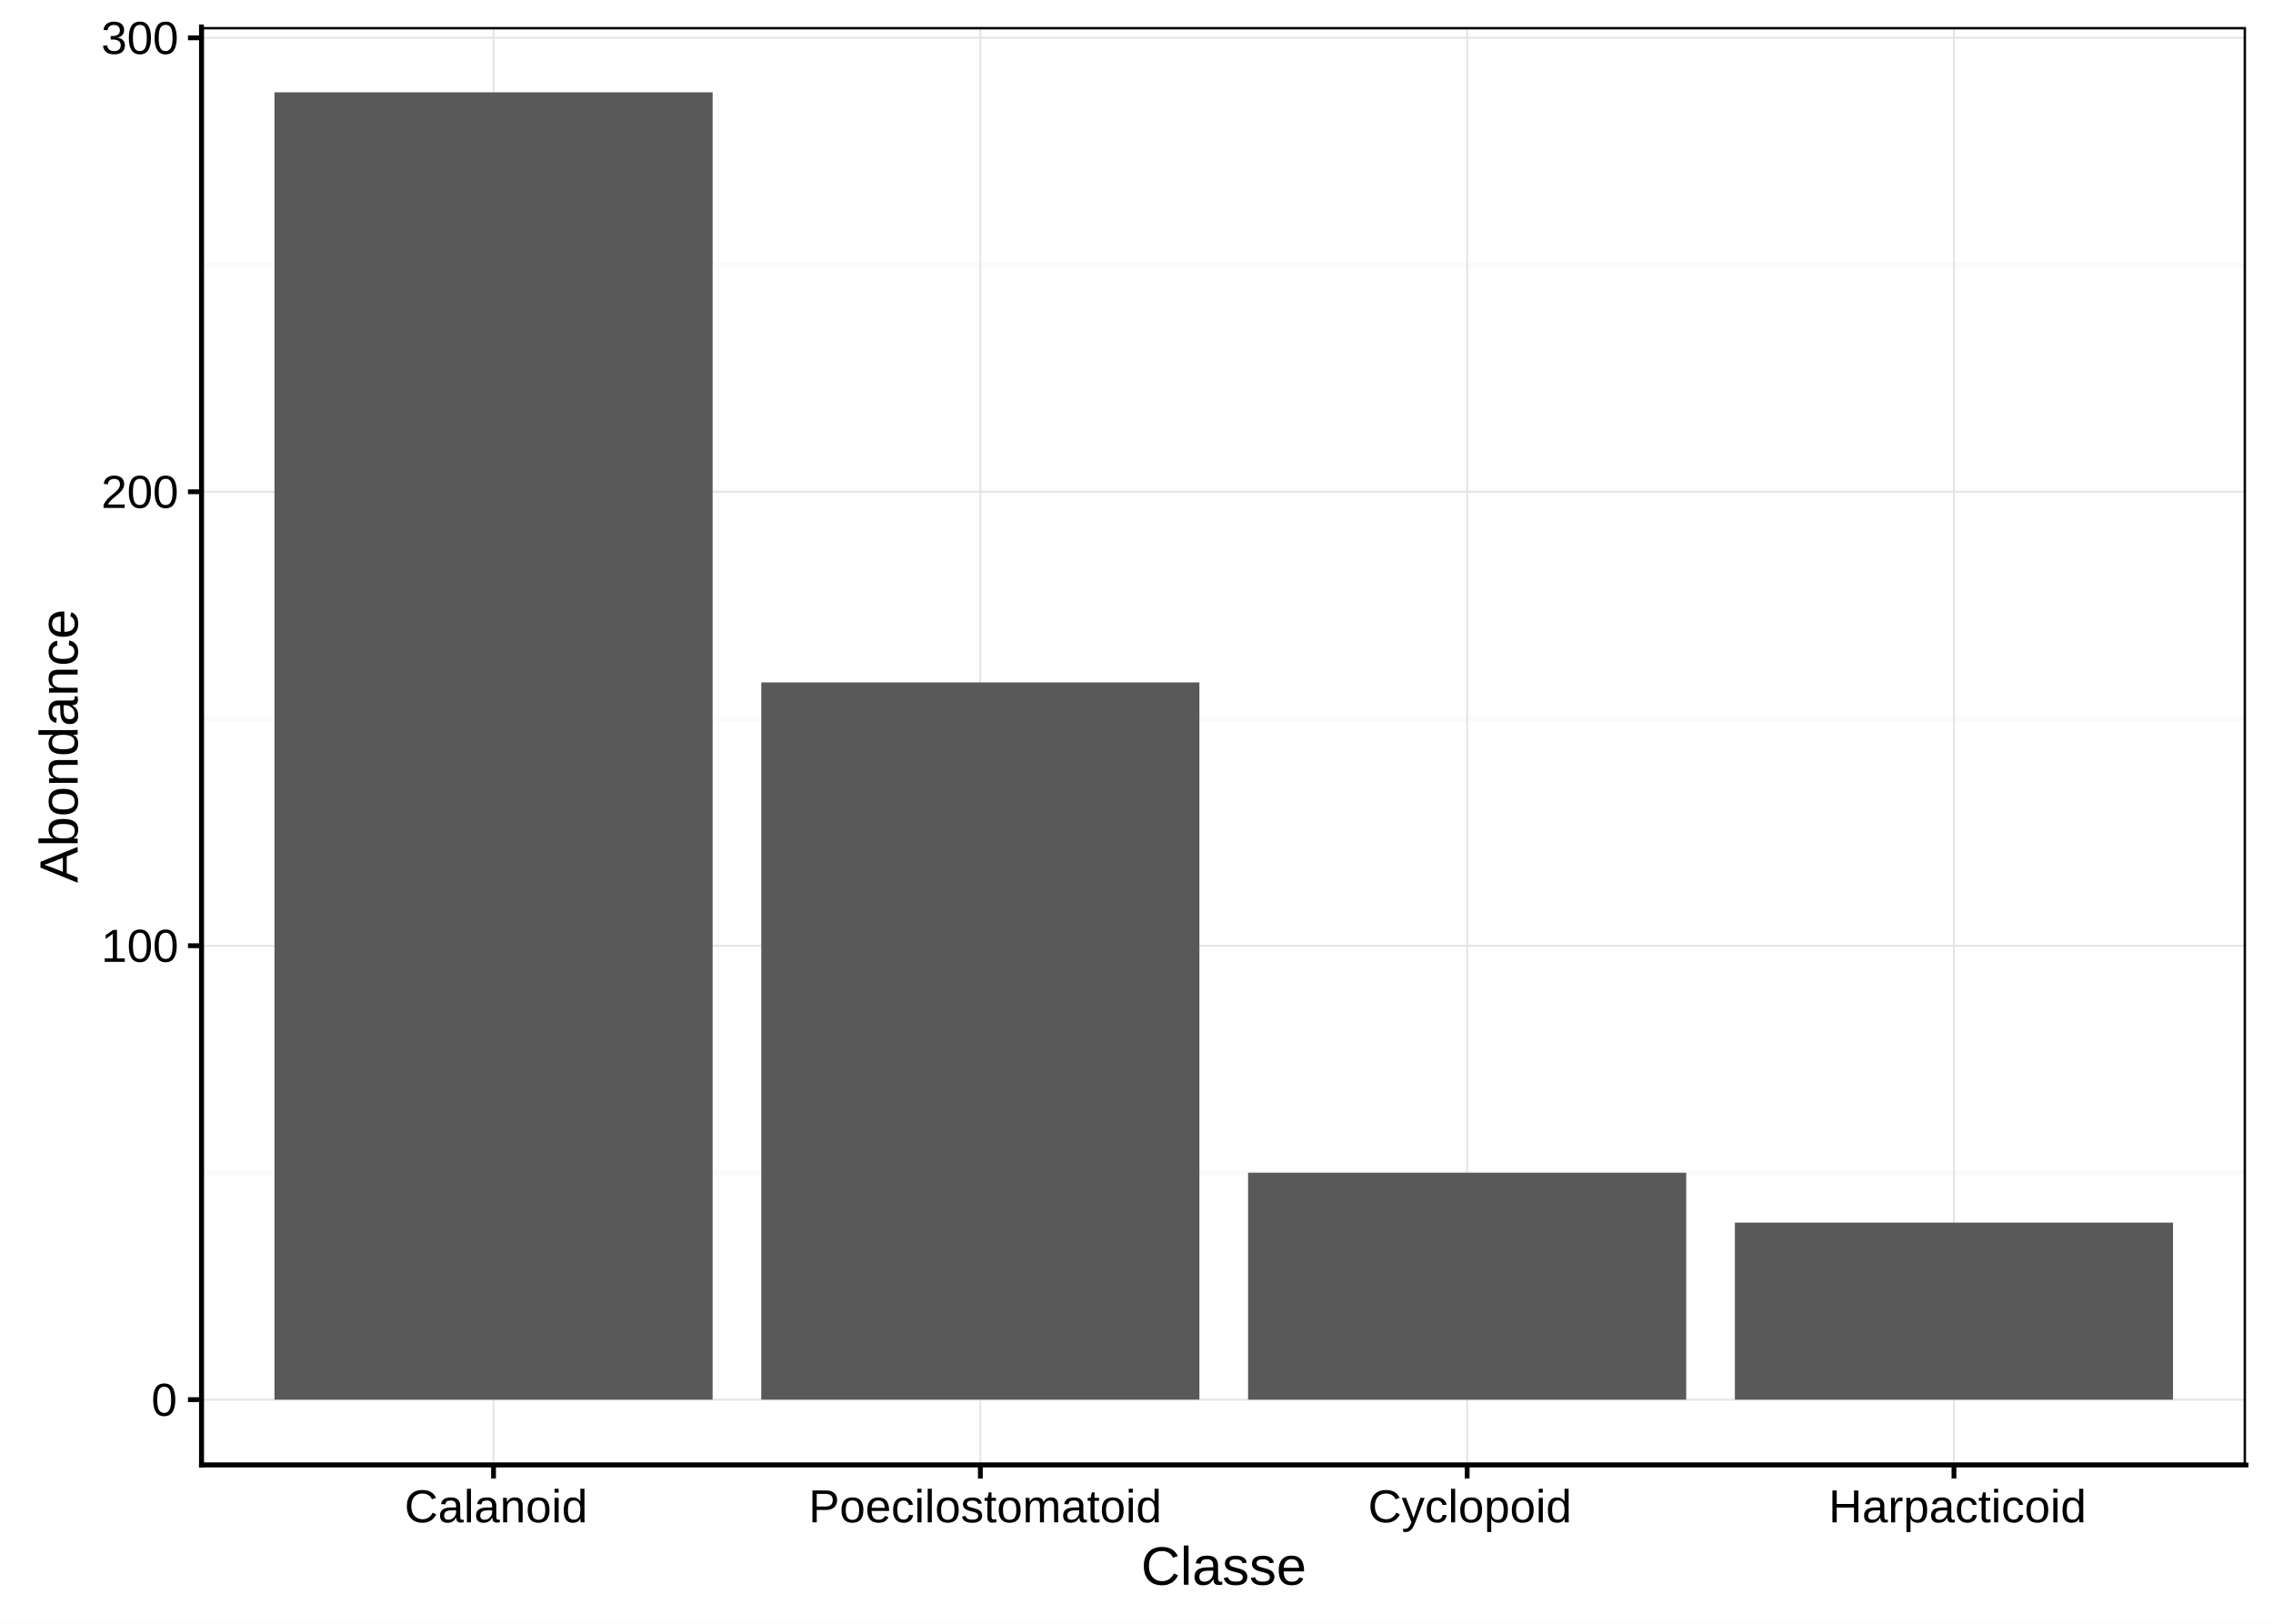
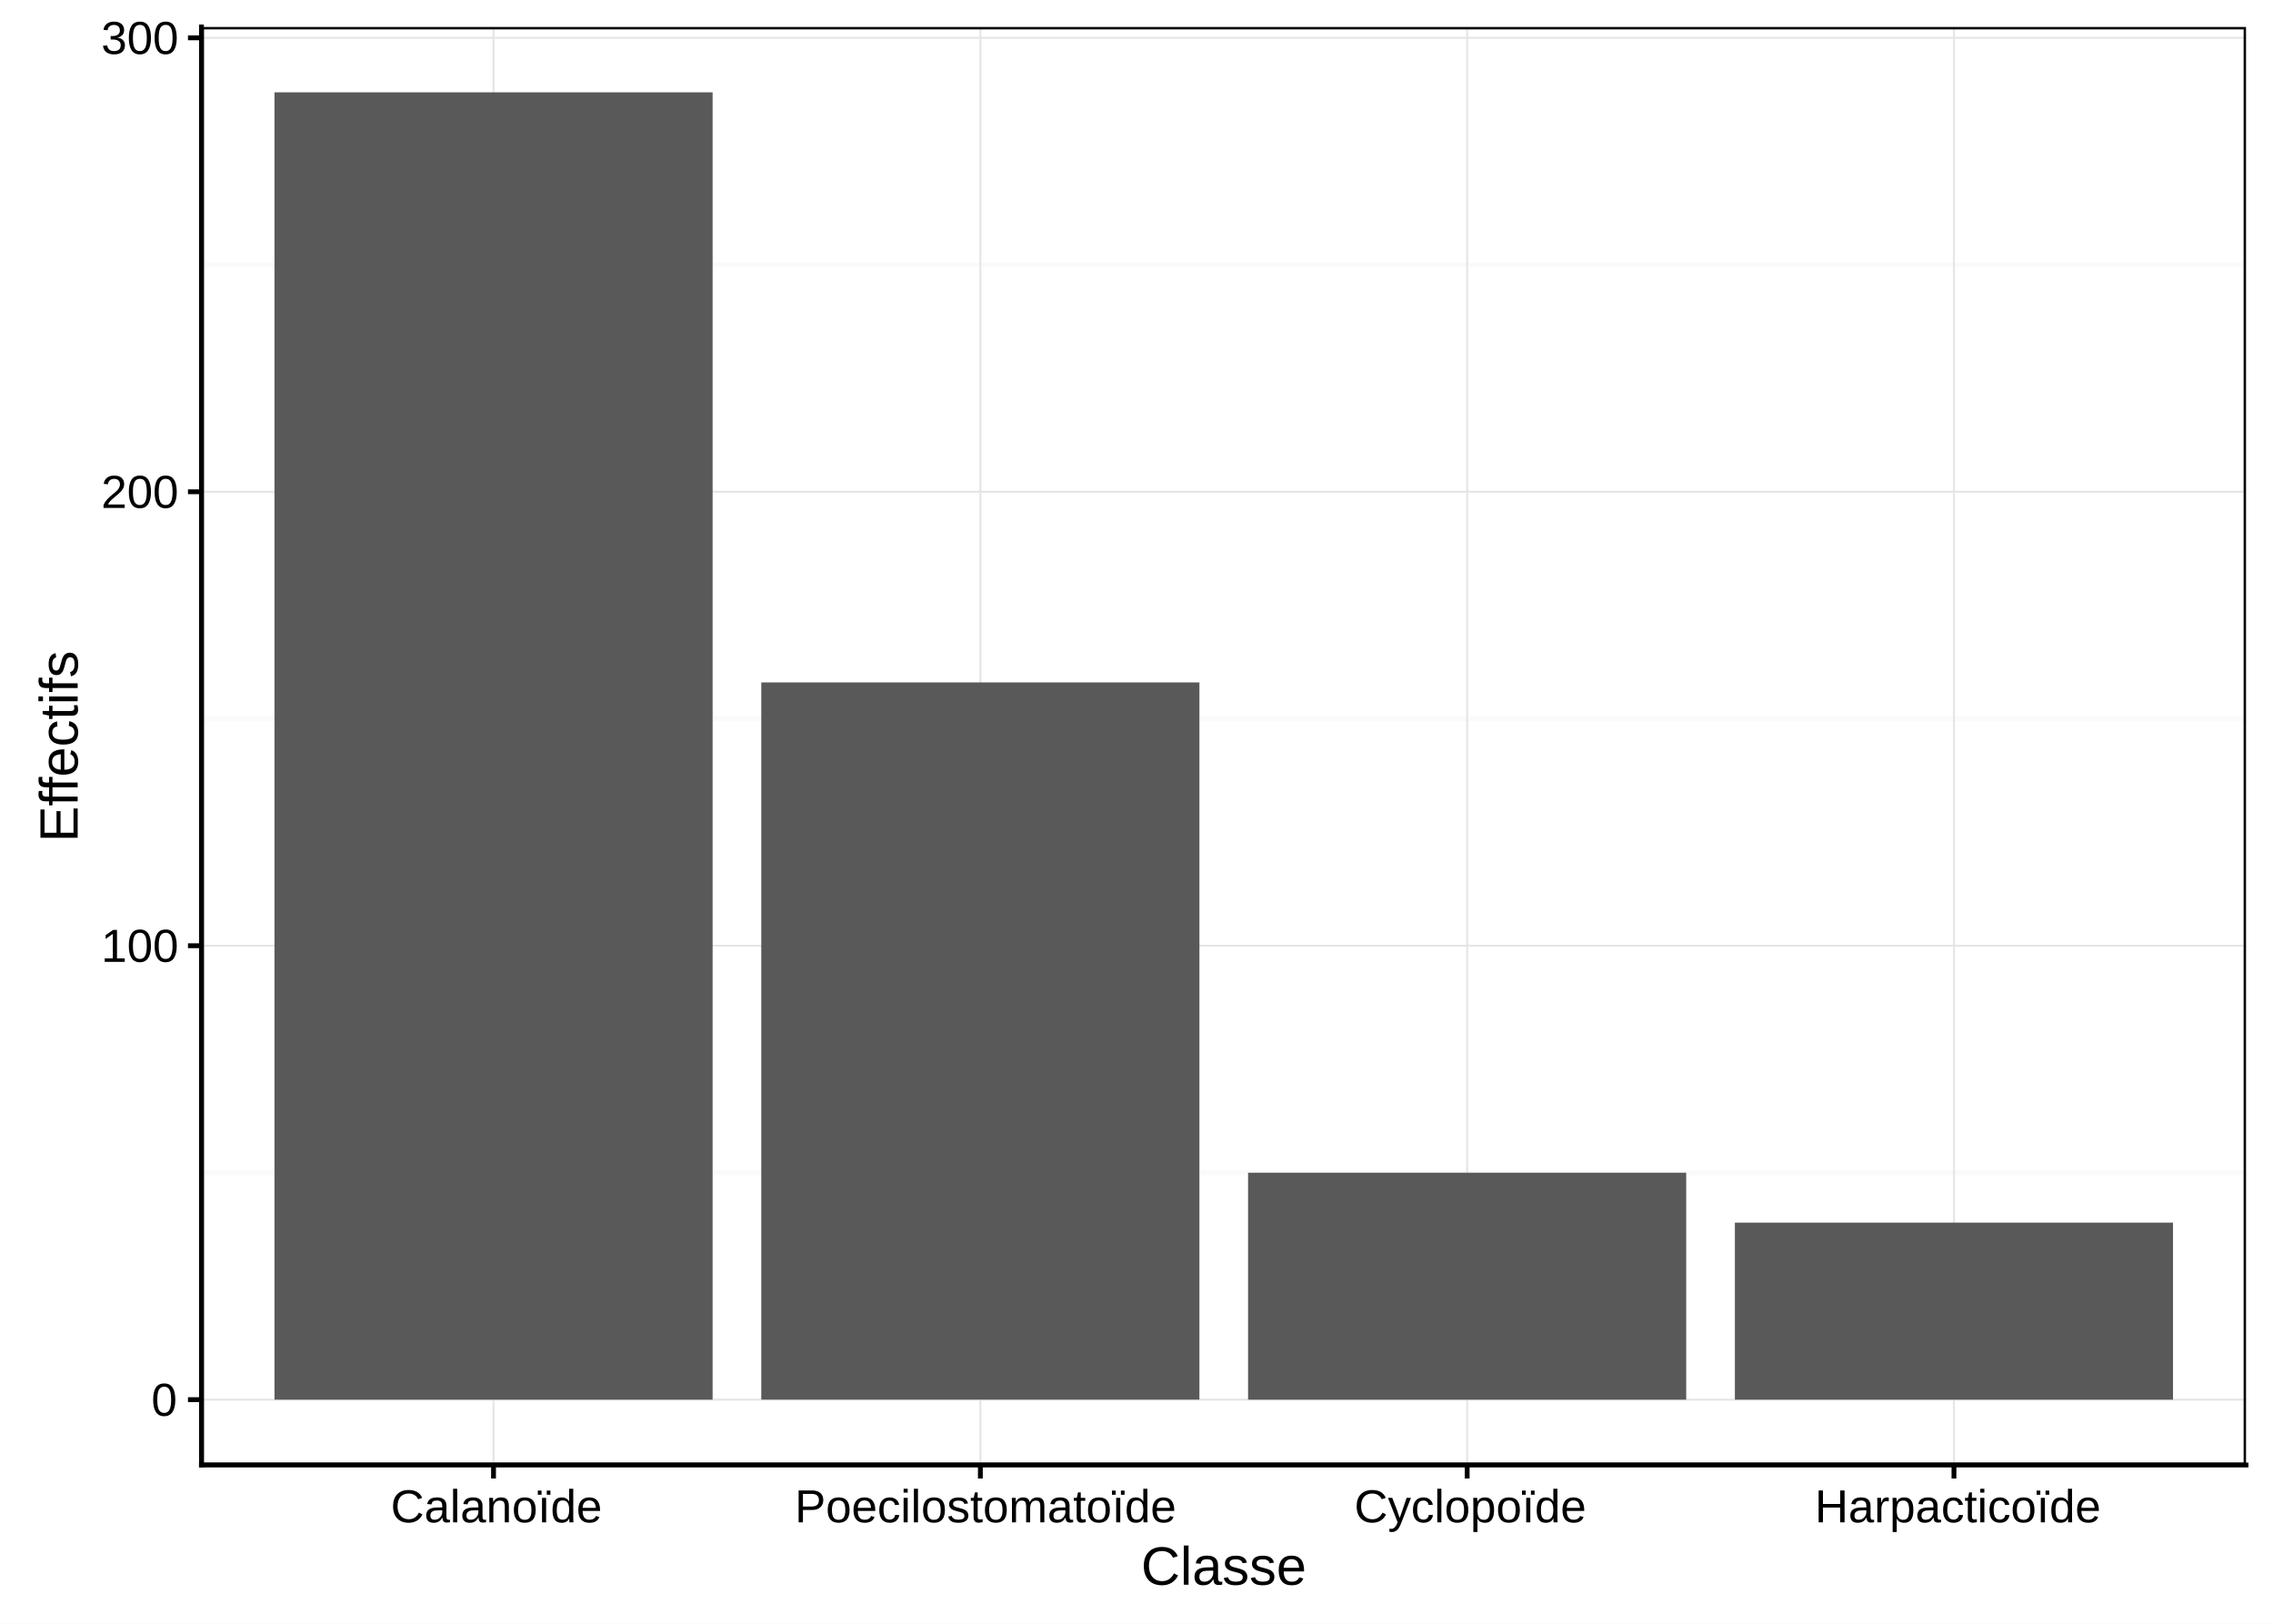
<svg xmlns="http://www.w3.org/2000/svg" viewBox="0 0 504.00 360.00">
  <defs>
    <style type="text/css">
    line, polyline, path, rect, circle {
      fill: none;
      stroke: #000000;
      stroke-linecap: round;
      stroke-linejoin: round;
      stroke-miterlimit: 10.00;
    }
  </style>
  </defs>
  <rect width="100%" height="100%" style="stroke: none; fill: #FFFFFF;" />
  <rect x="0.00" y="0.00" width="504.00" height="360.00" style="stroke-width: 0.00; stroke: none;" />
  <defs>
    <clipPath id="cpNDQuNjcwM3w0OTguMDIyfDMyNC44MXw1Ljk3NzU4">
      <rect x="44.67" y="5.98" width="453.35" height="318.83" />
    </clipPath>
  </defs>
  <rect x="44.67" y="5.98" width="453.35" height="318.83" style="stroke-width: 0.00; stroke: none; fill: #FFFFFF;" clip-path="url(#cpNDQuNjcwM3w0OTguMDIyfDMyNC44MXw1Ljk3NzU4)" />
  <polyline points="44.67,260.00 498.02,260.00 " style="stroke-width: 1.07; stroke: #FAFAFA; stroke-linecap: butt;" clip-path="url(#cpNDQuNjcwM3w0OTguMDIyfDMyNC44MXw1Ljk3NzU4)" />
  <polyline points="44.67,159.36 498.02,159.36 " style="stroke-width: 1.07; stroke: #FAFAFA; stroke-linecap: butt;" clip-path="url(#cpNDQuNjcwM3w0OTguMDIyfDMyNC44MXw1Ljk3NzU4)" />
  <polyline points="44.67,58.71 498.02,58.71 " style="stroke-width: 1.07; stroke: #FAFAFA; stroke-linecap: butt;" clip-path="url(#cpNDQuNjcwM3w0OTguMDIyfDMyNC44MXw1Ljk3NzU4)" />
  <polyline points="44.67,310.32 498.02,310.32 " style="stroke-width: 0.43; stroke: #E5E5E5; stroke-linecap: butt;" clip-path="url(#cpNDQuNjcwM3w0OTguMDIyfDMyNC44MXw1Ljk3NzU4)" />
  <polyline points="44.67,209.68 498.02,209.68 " style="stroke-width: 0.43; stroke: #E5E5E5; stroke-linecap: butt;" clip-path="url(#cpNDQuNjcwM3w0OTguMDIyfDMyNC44MXw1Ljk3NzU4)" />
  <polyline points="44.67,109.03 498.02,109.03 " style="stroke-width: 0.43; stroke: #E5E5E5; stroke-linecap: butt;" clip-path="url(#cpNDQuNjcwM3w0OTguMDIyfDMyNC44MXw1Ljk3NzU4)" />
  <polyline points="44.67,8.39 498.02,8.39 " style="stroke-width: 0.43; stroke: #E5E5E5; stroke-linecap: butt;" clip-path="url(#cpNDQuNjcwM3w0OTguMDIyfDMyNC44MXw1Ljk3NzU4)" />
  <polyline points="109.43,324.81 109.43,5.98 " style="stroke-width: 0.43; stroke: #E5E5E5; stroke-linecap: butt;" clip-path="url(#cpNDQuNjcwM3w0OTguMDIyfDMyNC44MXw1Ljk3NzU4)" />
  <polyline points="217.38,324.81 217.38,5.98 " style="stroke-width: 0.43; stroke: #E5E5E5; stroke-linecap: butt;" clip-path="url(#cpNDQuNjcwM3w0OTguMDIyfDMyNC44MXw1Ljk3NzU4)" />
  <polyline points="325.32,324.81 325.32,5.98 " style="stroke-width: 0.43; stroke: #E5E5E5; stroke-linecap: butt;" clip-path="url(#cpNDQuNjcwM3w0OTguMDIyfDMyNC44MXw1Ljk3NzU4)" />
  <polyline points="433.26,324.81 433.26,5.98 " style="stroke-width: 0.43; stroke: #E5E5E5; stroke-linecap: butt;" clip-path="url(#cpNDQuNjcwM3w0OTguMDIyfDMyNC44MXw1Ljk3NzU4)" />
  <rect x="60.86" y="20.47" width="97.15" height="289.85" style="stroke-width: 1.07; stroke: none; stroke-linecap: butt; fill: #595959;" clip-path="url(#cpNDQuNjcwM3w0OTguMDIyfDMyNC44MXw1Ljk3NzU4)" />
  <rect x="168.80" y="151.30" width="97.15" height="159.01" style="stroke-width: 1.07; stroke: none; stroke-linecap: butt; fill: #595959;" clip-path="url(#cpNDQuNjcwM3w0OTguMDIyfDMyNC44MXw1Ljk3NzU4)" />
  <rect x="276.74" y="260.00" width="97.15" height="50.32" style="stroke-width: 1.07; stroke: none; stroke-linecap: butt; fill: #595959;" clip-path="url(#cpNDQuNjcwM3w0OTguMDIyfDMyNC44MXw1Ljk3NzU4)" />
  <rect x="384.68" y="271.07" width="97.15" height="39.25" style="stroke-width: 1.07; stroke: none; stroke-linecap: butt; fill: #595959;" clip-path="url(#cpNDQuNjcwM3w0OTguMDIyfDMyNC44MXw1Ljk3NzU4)" />
  <rect x="44.67" y="5.98" width="453.35" height="318.83" style="stroke-width: 1.07;" clip-path="url(#cpNDQuNjcwM3w0OTguMDIyfDMyNC44MXw1Ljk3NzU4)" />
  <defs>
    <clipPath id="cpMHw1MDR8MzYwfDA=">
      <rect x="0.00" y="0.00" width="504.00" height="360.00" />
    </clipPath>
  </defs>
  <polyline points="44.67,324.81 44.67,5.98 " style="stroke-width: 1.07; stroke-linecap: square;" clip-path="url(#cpMHw1MDR8MzYwfDA=)" />
  <g clip-path="url(#cpMHw1MDR8MzYwfDA=)">
    <text x="33.56" y="313.90" style="font-size: 10.28px; font-family: Arial;" textLength="5.56px" lengthAdjust="spacingAndGlyphs">0</text>
  </g>
  <g clip-path="url(#cpMHw1MDR8MzYwfDA=)">
    <text x="22.44" y="213.25" style="font-size: 10.28px; font-family: Arial;" textLength="16.68px" lengthAdjust="spacingAndGlyphs">100</text>
  </g>
  <g clip-path="url(#cpMHw1MDR8MzYwfDA=)">
    <text x="22.44" y="112.61" style="font-size: 10.28px; font-family: Arial;" textLength="16.68px" lengthAdjust="spacingAndGlyphs">200</text>
  </g>
  <g clip-path="url(#cpMHw1MDR8MzYwfDA=)">
    <text x="22.44" y="11.97" style="font-size: 10.28px; font-family: Arial;" textLength="16.68px" lengthAdjust="spacingAndGlyphs">300</text>
  </g>
  <polyline points="41.68,310.32 44.67,310.32 " style="stroke-width: 1.07; stroke-linecap: butt;" clip-path="url(#cpMHw1MDR8MzYwfDA=)" />
  <polyline points="41.68,209.68 44.67,209.68 " style="stroke-width: 1.07; stroke-linecap: butt;" clip-path="url(#cpMHw1MDR8MzYwfDA=)" />
  <polyline points="41.68,109.03 44.67,109.03 " style="stroke-width: 1.07; stroke-linecap: butt;" clip-path="url(#cpMHw1MDR8MzYwfDA=)" />
  <polyline points="41.68,8.39 44.67,8.39 " style="stroke-width: 1.07; stroke-linecap: butt;" clip-path="url(#cpMHw1MDR8MzYwfDA=)" />
  <polyline points="44.67,324.81 498.02,324.81 " style="stroke-width: 1.07; stroke-linecap: square;" clip-path="url(#cpMHw1MDR8MzYwfDA=)" />
  <polyline points="109.43,327.80 109.43,324.81 " style="stroke-width: 1.07; stroke-linecap: butt;" clip-path="url(#cpMHw1MDR8MzYwfDA=)" />
  <polyline points="217.38,327.80 217.38,324.81 " style="stroke-width: 1.07; stroke-linecap: butt;" clip-path="url(#cpMHw1MDR8MzYwfDA=)" />
  <polyline points="325.32,327.80 325.32,324.81 " style="stroke-width: 1.07; stroke-linecap: butt;" clip-path="url(#cpMHw1MDR8MzYwfDA=)" />
  <polyline points="433.26,327.80 433.26,324.81 " style="stroke-width: 1.07; stroke-linecap: butt;" clip-path="url(#cpMHw1MDR8MzYwfDA=)" />
  <g clip-path="url(#cpMHw1MDR8MzYwfDA=)">
-     <text x="89.70" y="337.52" style="font-size: 10.28px; font-family: Arial;" textLength="39.47px" lengthAdjust="spacingAndGlyphs">Calanoid</text>
+     <text x="86.64" y="337.52" style="font-size: 10.28px; font-family: Arial;" textLength="45.59px" lengthAdjust="spacingAndGlyphs">Calanoïde</text>
  </g>
  <g clip-path="url(#cpMHw1MDR8MzYwfDA=)">
-     <text x="179.30" y="337.52" style="font-size: 10.28px; font-family: Arial;" textLength="76.15px" lengthAdjust="spacingAndGlyphs">Poecilostomatoid</text>
+     <text x="176.24" y="337.52" style="font-size: 10.28px; font-family: Arial;" textLength="82.27px" lengthAdjust="spacingAndGlyphs">Poecilostomatoïde</text>
  </g>
  <g clip-path="url(#cpMHw1MDR8MzYwfDA=)">
-     <text x="303.36" y="337.52" style="font-size: 10.28px; font-family: Arial;" textLength="43.91px" lengthAdjust="spacingAndGlyphs">Cyclopoid</text>
+     <text x="300.30" y="337.52" style="font-size: 10.28px; font-family: Arial;" textLength="50.03px" lengthAdjust="spacingAndGlyphs">Cyclopoïde</text>
  </g>
  <g clip-path="url(#cpMHw1MDR8MzYwfDA=)">
-     <text x="405.47" y="337.52" style="font-size: 10.28px; font-family: Arial;" textLength="55.58px" lengthAdjust="spacingAndGlyphs">Harpacticoid</text>
+     <text x="402.41" y="337.52" style="font-size: 10.28px; font-family: Arial;" textLength="61.70px" lengthAdjust="spacingAndGlyphs">Harpacticoïde</text>
  </g>
  <g clip-path="url(#cpMHw1MDR8MzYwfDA=)">
    <text x="253.01" y="351.35" style="font-size: 12.00px; font-family: Arial;" textLength="36.68px" lengthAdjust="spacingAndGlyphs">Classe</text>
  </g>
  <g clip-path="url(#cpMHw1MDR8MzYwfDA=)">
-     <text transform="translate(17.22,195.75) rotate(-90)" style="font-size: 12.00px; font-family: Arial;" textLength="60.72px" lengthAdjust="spacingAndGlyphs">Abondance</text>
+     <text transform="translate(17.22,186.73) rotate(-90)" style="font-size: 12.00px; font-family: Arial;" textLength="42.68px" lengthAdjust="spacingAndGlyphs">Effectifs</text>
  </g>
</svg>
